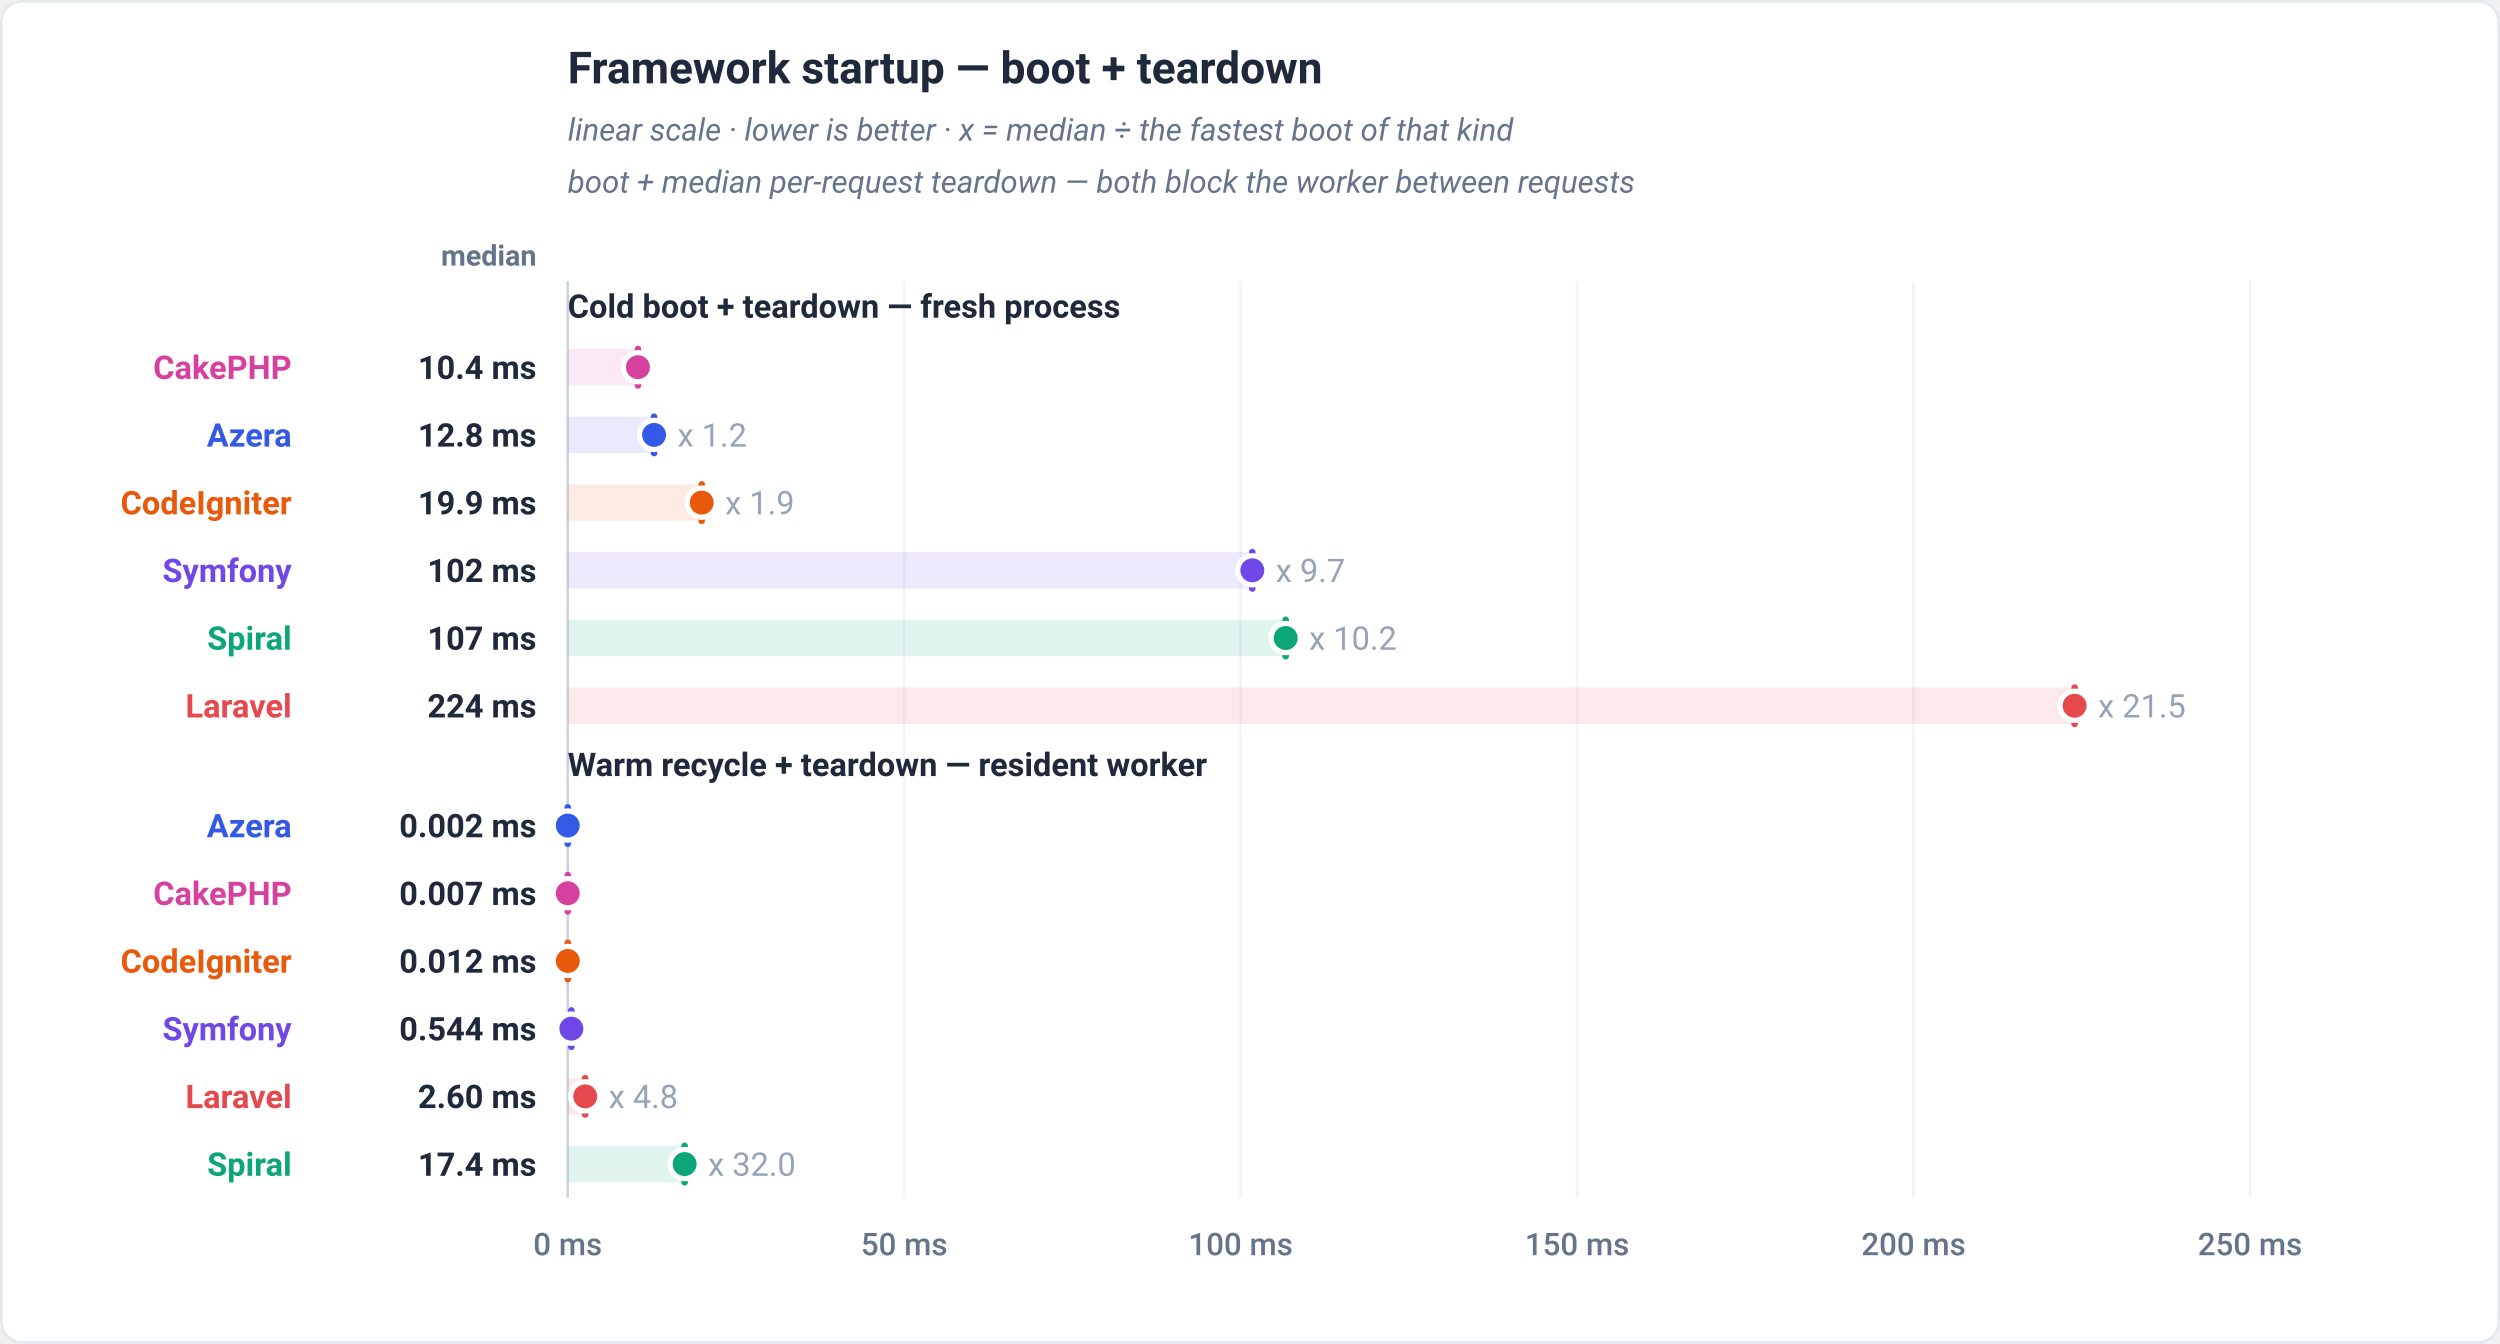
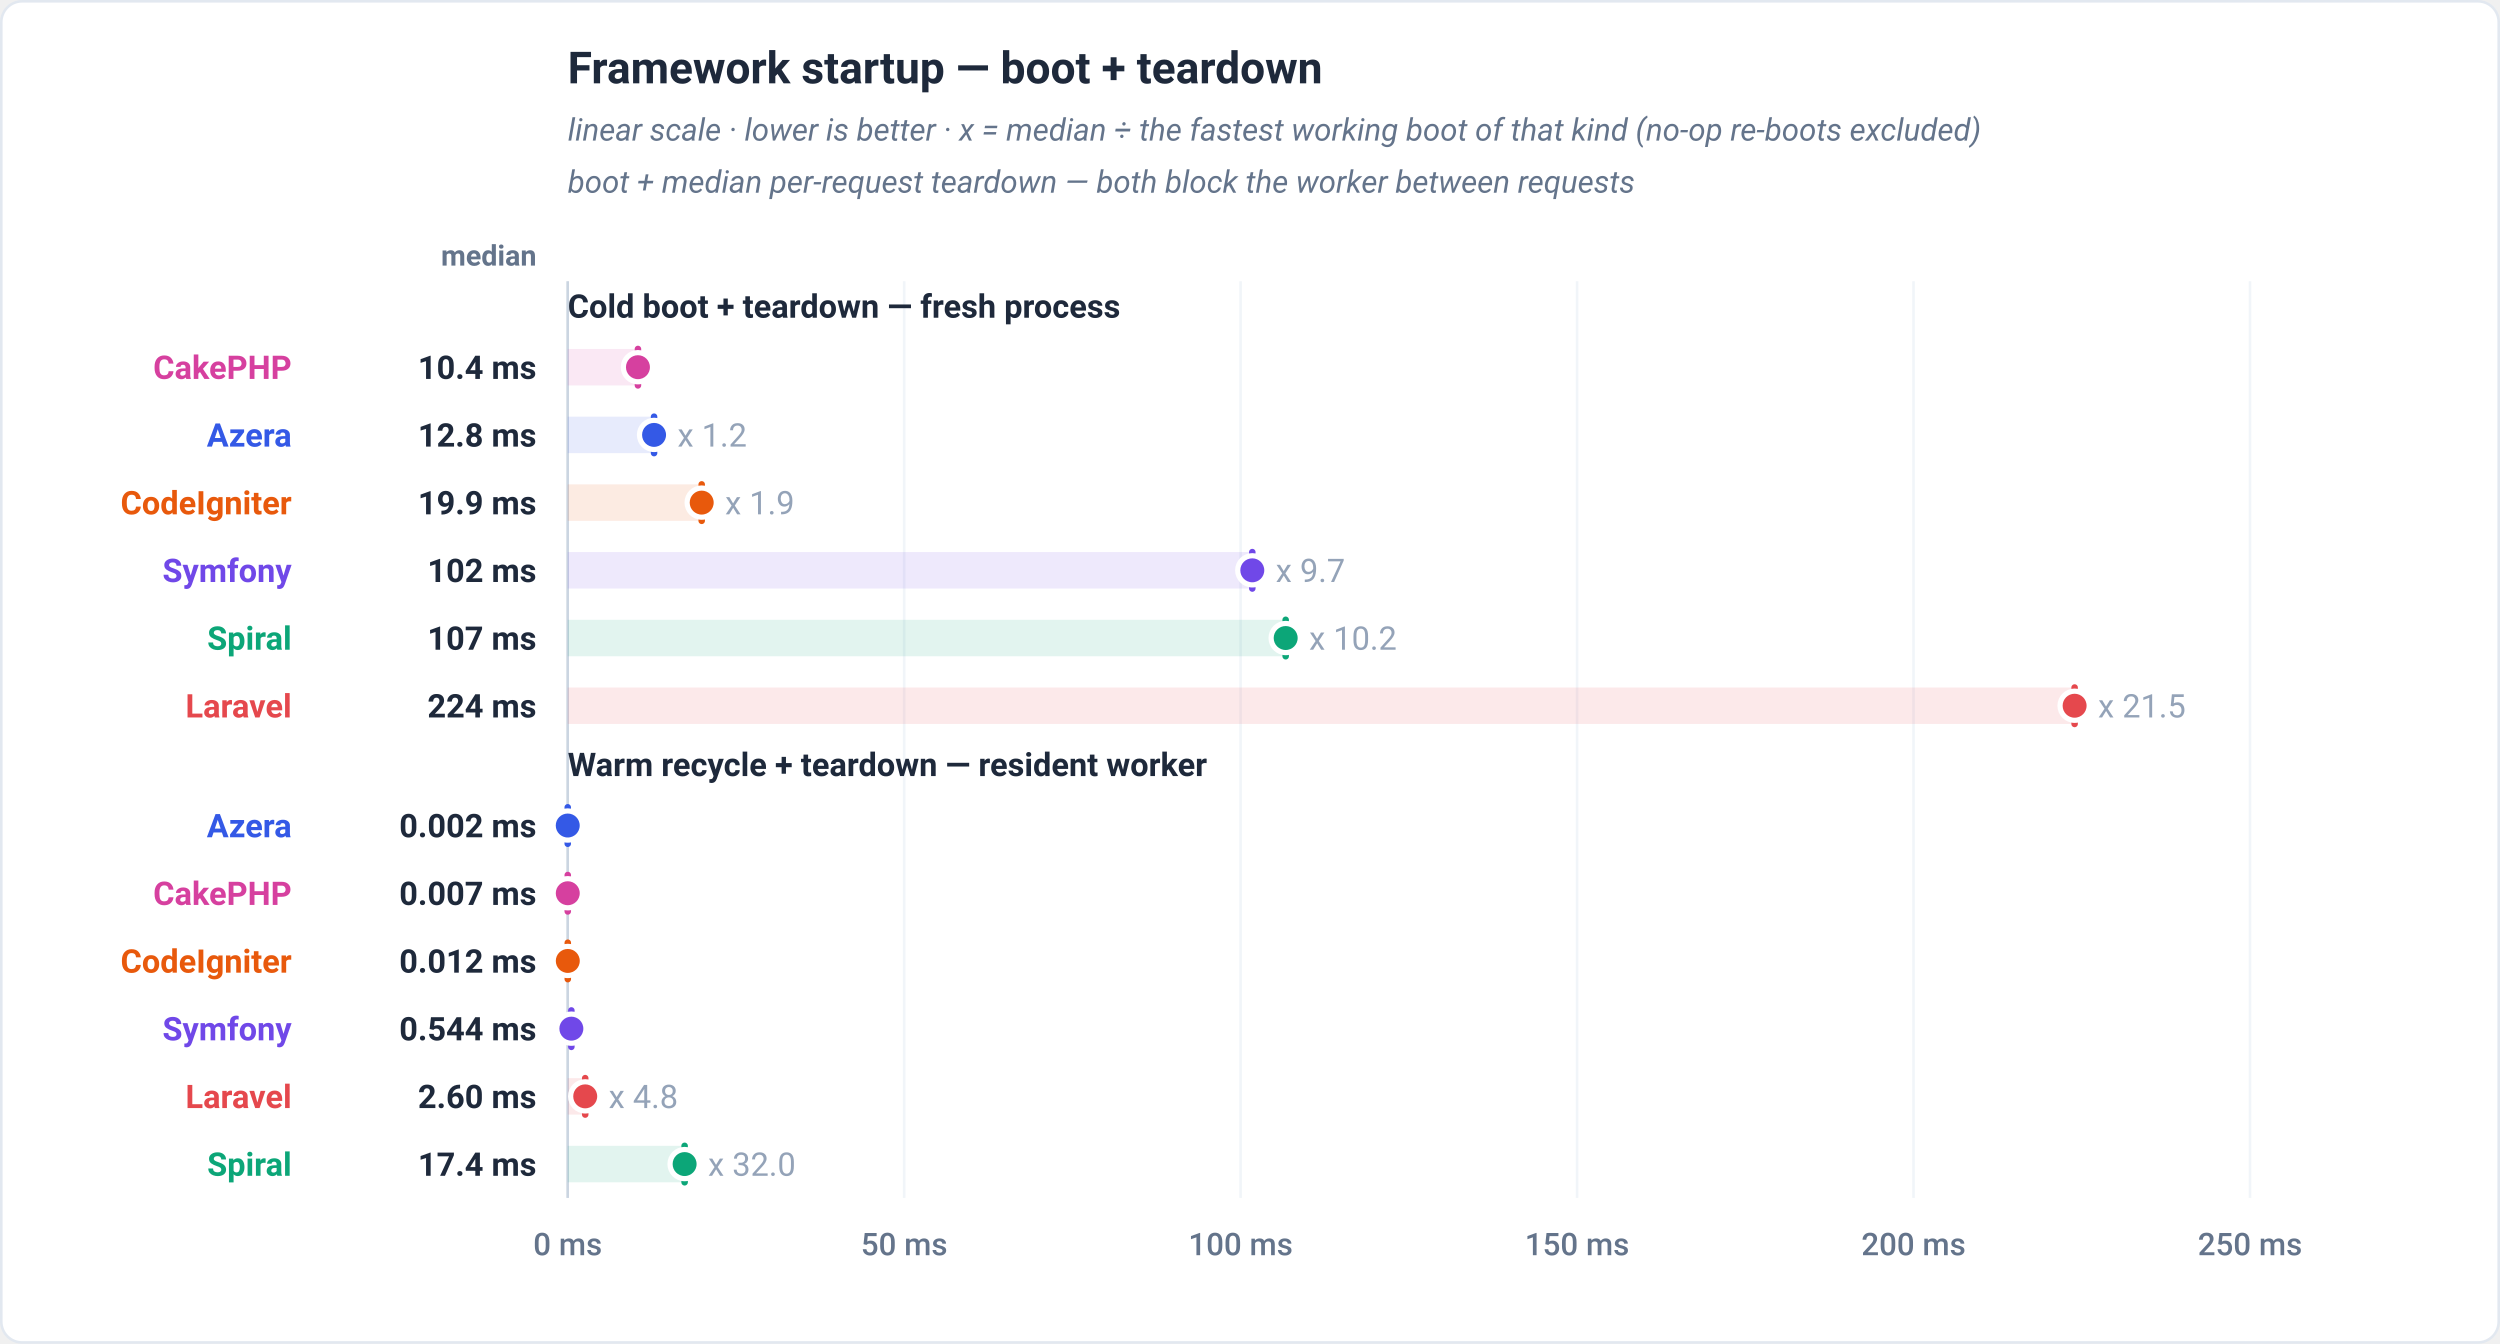
<svg xmlns="http://www.w3.org/2000/svg" viewBox="0 0 960 516" width="960" height="516" role="img" font-family="-apple-system,BlinkMacSystemFont,'Segoe UI',Roboto,Helvetica,Arial,sans-serif">
  <rect x="0.5" y="0.5" width="959" height="515" rx="8" fill="#ffffff" stroke="#e2e8f0" />
  <text x="218" y="32" font-family="-apple-system,BlinkMacSystemFont,'Segoe UI',Roboto,Helvetica,Arial,sans-serif" font-size="17" font-weight="700" fill="#1e293b" text-anchor="start">Framework startup — boot + teardown</text>
-   <text x="218" y="54" font-family="-apple-system,BlinkMacSystemFont,'Segoe UI',Roboto,Helvetica,Arial,sans-serif" font-size="12" font-weight="400" fill="#64748b" text-anchor="start" font-style="italic">linear scale · lower is better · x = median ÷ the fastest boot of that kind</text>
+   <text x="218" y="54" font-family="-apple-system,BlinkMacSystemFont,'Segoe UI',Roboto,Helvetica,Arial,sans-serif" font-size="12" font-weight="400" fill="#64748b" text-anchor="start" font-style="italic">linear scale · lower is better · x = median ÷ the fastest working boot of that kind (no-op re-boots excluded)</text>
  <text x="218" y="74" font-family="-apple-system,BlinkMacSystemFont,'Segoe UI',Roboto,Helvetica,Arial,sans-serif" font-size="12" font-weight="400" fill="#64748b" text-anchor="start" font-style="italic">boot + median per-request teardown — both block the worker between requests</text>
  <text x="206" y="102" font-family="-apple-system,BlinkMacSystemFont,'Segoe UI',Roboto,Helvetica,Arial,sans-serif" font-size="11" font-weight="600" fill="#64748b" text-anchor="end">median</text>
  <line x1="218" y1="108" x2="218" y2="460" stroke="#f1f5f9" stroke-width="1" />
  <text x="218" y="482" font-family="-apple-system,BlinkMacSystemFont,'Segoe UI',Roboto,Helvetica,Arial,sans-serif" font-size="12" font-weight="500" fill="#64748b" text-anchor="middle">0 ms</text>
  <line x1="347.2" y1="108" x2="347.2" y2="460" stroke="#f1f5f9" stroke-width="1" />
  <text x="347.2" y="482" font-family="-apple-system,BlinkMacSystemFont,'Segoe UI',Roboto,Helvetica,Arial,sans-serif" font-size="12" font-weight="500" fill="#64748b" text-anchor="middle">50 ms</text>
  <line x1="476.4" y1="108" x2="476.4" y2="460" stroke="#f1f5f9" stroke-width="1" />
  <text x="476.4" y="482" font-family="-apple-system,BlinkMacSystemFont,'Segoe UI',Roboto,Helvetica,Arial,sans-serif" font-size="12" font-weight="500" fill="#64748b" text-anchor="middle">100 ms</text>
  <line x1="605.6" y1="108" x2="605.6" y2="460" stroke="#f1f5f9" stroke-width="1" />
  <text x="605.6" y="482" font-family="-apple-system,BlinkMacSystemFont,'Segoe UI',Roboto,Helvetica,Arial,sans-serif" font-size="12" font-weight="500" fill="#64748b" text-anchor="middle">150 ms</text>
  <line x1="734.8" y1="108" x2="734.8" y2="460" stroke="#f1f5f9" stroke-width="1" />
  <text x="734.8" y="482" font-family="-apple-system,BlinkMacSystemFont,'Segoe UI',Roboto,Helvetica,Arial,sans-serif" font-size="12" font-weight="500" fill="#64748b" text-anchor="middle">200 ms</text>
  <line x1="864" y1="108" x2="864" y2="460" stroke="#f1f5f9" stroke-width="1" />
  <text x="864" y="482" font-family="-apple-system,BlinkMacSystemFont,'Segoe UI',Roboto,Helvetica,Arial,sans-serif" font-size="12" font-weight="500" fill="#64748b" text-anchor="middle">250 ms</text>
  <line x1="218" y1="108" x2="218" y2="460" stroke="#cbd5e1" stroke-width="1" />
  <text x="218" y="122" font-family="-apple-system,BlinkMacSystemFont,'Segoe UI',Roboto,Helvetica,Arial,sans-serif" font-size="12.5" font-weight="700" fill="#1e293b" text-anchor="start">Cold boot + teardown — fresh process</text>
  <rect x="218" y="134" width="26.97" height="14" fill="#d6409f" fill-opacity="0.12" />
  <line x1="244.97" y1="141" x2="244.97" y2="141" stroke="#d6409f" stroke-width="2.5" stroke-linecap="round" opacity="0.5" />
  <line x1="244.97" y1="134" x2="244.97" y2="148" stroke="#d6409f" stroke-width="2.5" stroke-linecap="round" />
  <circle cx="244.97" cy="141" r="5.6" fill="#d6409f" stroke="#ffffff" stroke-width="2" />
  <text x="112" y="145.5" font-family="-apple-system,BlinkMacSystemFont,'Segoe UI',Roboto,Helvetica,Arial,sans-serif" font-size="12.5" font-weight="700" fill="#d6409f" text-anchor="end">CakePHP</text>
  <text x="206" y="145.5" font-family="-apple-system,BlinkMacSystemFont,'Segoe UI',Roboto,Helvetica,Arial,sans-serif" font-size="12.5" font-weight="700" fill="#1e293b" text-anchor="end">10.4 ms</text>
  <rect x="218" y="160" width="33.16" height="14" fill="#3459e6" fill-opacity="0.12" />
  <line x1="251.16" y1="167" x2="251.16" y2="167" stroke="#3459e6" stroke-width="2.5" stroke-linecap="round" opacity="0.5" />
  <line x1="251.16" y1="160" x2="251.16" y2="174" stroke="#3459e6" stroke-width="2.5" stroke-linecap="round" />
  <circle cx="251.16" cy="167" r="5.6" fill="#3459e6" stroke="#ffffff" stroke-width="2" />
  <text x="260.16" y="171.5" font-family="-apple-system,BlinkMacSystemFont,'Segoe UI',Roboto,Helvetica,Arial,sans-serif" font-size="12.5" font-weight="400" fill="#94a3b8" text-anchor="start" stroke="#ffffff" stroke-width="3" paint-order="stroke" stroke-linejoin="round">x 1.2</text>
  <text x="112" y="171.5" font-family="-apple-system,BlinkMacSystemFont,'Segoe UI',Roboto,Helvetica,Arial,sans-serif" font-size="12.5" font-weight="700" fill="#3459e6" text-anchor="end">Azera</text>
  <text x="206" y="171.5" font-family="-apple-system,BlinkMacSystemFont,'Segoe UI',Roboto,Helvetica,Arial,sans-serif" font-size="12.5" font-weight="700" fill="#1e293b" text-anchor="end">12.8 ms</text>
  <rect x="218" y="186" width="51.45" height="14" fill="#e8590c" fill-opacity="0.12" />
  <line x1="269.45" y1="193" x2="269.45" y2="193" stroke="#e8590c" stroke-width="2.5" stroke-linecap="round" opacity="0.5" />
  <line x1="269.45" y1="186" x2="269.45" y2="200" stroke="#e8590c" stroke-width="2.5" stroke-linecap="round" />
  <circle cx="269.45" cy="193" r="5.6" fill="#e8590c" stroke="#ffffff" stroke-width="2" />
  <text x="278.45" y="197.5" font-family="-apple-system,BlinkMacSystemFont,'Segoe UI',Roboto,Helvetica,Arial,sans-serif" font-size="12.5" font-weight="400" fill="#94a3b8" text-anchor="start" stroke="#ffffff" stroke-width="3" paint-order="stroke" stroke-linejoin="round">x 1.9</text>
  <text x="112" y="197.5" font-family="-apple-system,BlinkMacSystemFont,'Segoe UI',Roboto,Helvetica,Arial,sans-serif" font-size="12.5" font-weight="700" fill="#e8590c" text-anchor="end">CodeIgniter</text>
  <text x="206" y="197.5" font-family="-apple-system,BlinkMacSystemFont,'Segoe UI',Roboto,Helvetica,Arial,sans-serif" font-size="12.5" font-weight="700" fill="#1e293b" text-anchor="end">19.9 ms</text>
  <rect x="218" y="212" width="262.88" height="14" fill="#7048e8" fill-opacity="0.12" />
  <line x1="480.88" y1="219" x2="480.88" y2="219" stroke="#7048e8" stroke-width="2.5" stroke-linecap="round" opacity="0.5" />
  <line x1="480.88" y1="212" x2="480.88" y2="226" stroke="#7048e8" stroke-width="2.5" stroke-linecap="round" />
  <circle cx="480.88" cy="219" r="5.6" fill="#7048e8" stroke="#ffffff" stroke-width="2" />
  <text x="489.88" y="223.5" font-family="-apple-system,BlinkMacSystemFont,'Segoe UI',Roboto,Helvetica,Arial,sans-serif" font-size="12.5" font-weight="400" fill="#94a3b8" text-anchor="start" stroke="#ffffff" stroke-width="3" paint-order="stroke" stroke-linejoin="round">x 9.7</text>
  <text x="112" y="223.5" font-family="-apple-system,BlinkMacSystemFont,'Segoe UI',Roboto,Helvetica,Arial,sans-serif" font-size="12.5" font-weight="700" fill="#7048e8" text-anchor="end">Symfony</text>
  <text x="206" y="223.5" font-family="-apple-system,BlinkMacSystemFont,'Segoe UI',Roboto,Helvetica,Arial,sans-serif" font-size="12.5" font-weight="700" fill="#1e293b" text-anchor="end">102 ms</text>
  <rect x="218" y="238" width="275.7" height="14" fill="#0ca678" fill-opacity="0.12" />
  <line x1="493.7" y1="245" x2="493.7" y2="245" stroke="#0ca678" stroke-width="2.5" stroke-linecap="round" opacity="0.5" />
  <line x1="493.7" y1="238" x2="493.7" y2="252" stroke="#0ca678" stroke-width="2.5" stroke-linecap="round" />
  <circle cx="493.7" cy="245" r="5.6" fill="#0ca678" stroke="#ffffff" stroke-width="2" />
  <text x="502.7" y="249.5" font-family="-apple-system,BlinkMacSystemFont,'Segoe UI',Roboto,Helvetica,Arial,sans-serif" font-size="12.5" font-weight="400" fill="#94a3b8" text-anchor="start" stroke="#ffffff" stroke-width="3" paint-order="stroke" stroke-linejoin="round">x 10.2</text>
  <text x="112" y="249.5" font-family="-apple-system,BlinkMacSystemFont,'Segoe UI',Roboto,Helvetica,Arial,sans-serif" font-size="12.5" font-weight="700" fill="#0ca678" text-anchor="end">Spiral</text>
  <text x="206" y="249.5" font-family="-apple-system,BlinkMacSystemFont,'Segoe UI',Roboto,Helvetica,Arial,sans-serif" font-size="12.5" font-weight="700" fill="#1e293b" text-anchor="end">107 ms</text>
  <rect x="218" y="264" width="578.65" height="14" fill="#e5484d" fill-opacity="0.12" />
  <line x1="796.65" y1="271" x2="796.65" y2="271" stroke="#e5484d" stroke-width="2.5" stroke-linecap="round" opacity="0.5" />
  <line x1="796.65" y1="264" x2="796.65" y2="278" stroke="#e5484d" stroke-width="2.5" stroke-linecap="round" />
  <circle cx="796.65" cy="271" r="5.6" fill="#e5484d" stroke="#ffffff" stroke-width="2" />
  <text x="805.65" y="275.5" font-family="-apple-system,BlinkMacSystemFont,'Segoe UI',Roboto,Helvetica,Arial,sans-serif" font-size="12.5" font-weight="400" fill="#94a3b8" text-anchor="start" stroke="#ffffff" stroke-width="3" paint-order="stroke" stroke-linejoin="round">x 21.5</text>
  <text x="112" y="275.5" font-family="-apple-system,BlinkMacSystemFont,'Segoe UI',Roboto,Helvetica,Arial,sans-serif" font-size="12.5" font-weight="700" fill="#e5484d" text-anchor="end">Laravel</text>
  <text x="206" y="275.5" font-family="-apple-system,BlinkMacSystemFont,'Segoe UI',Roboto,Helvetica,Arial,sans-serif" font-size="12.5" font-weight="700" fill="#1e293b" text-anchor="end">224 ms</text>
  <text x="218" y="298" font-family="-apple-system,BlinkMacSystemFont,'Segoe UI',Roboto,Helvetica,Arial,sans-serif" font-size="12.5" font-weight="700" fill="#1e293b" text-anchor="start">Warm recycle + teardown — resident worker</text>
  <rect x="218" y="310" width="0.01" height="14" fill="#3459e6" fill-opacity="0.12" />
  <line x1="218.01" y1="317" x2="218.01" y2="317" stroke="#3459e6" stroke-width="2.5" stroke-linecap="round" opacity="0.5" />
  <line x1="218.01" y1="310" x2="218.01" y2="324" stroke="#3459e6" stroke-width="2.5" stroke-linecap="round" />
  <circle cx="218.01" cy="317" r="5.6" fill="#3459e6" stroke="#ffffff" stroke-width="2" />
  <text x="112" y="321.5" font-family="-apple-system,BlinkMacSystemFont,'Segoe UI',Roboto,Helvetica,Arial,sans-serif" font-size="12.5" font-weight="700" fill="#3459e6" text-anchor="end">Azera</text>
  <text x="206" y="321.5" font-family="-apple-system,BlinkMacSystemFont,'Segoe UI',Roboto,Helvetica,Arial,sans-serif" font-size="12.5" font-weight="700" fill="#1e293b" text-anchor="end">0.002 ms</text>
  <rect x="218" y="336" width="0.02" height="14" fill="#d6409f" fill-opacity="0.12" />
  <line x1="218.02" y1="343" x2="218.02" y2="343" stroke="#d6409f" stroke-width="2.5" stroke-linecap="round" opacity="0.5" />
  <line x1="218.02" y1="336" x2="218.02" y2="350" stroke="#d6409f" stroke-width="2.5" stroke-linecap="round" />
  <circle cx="218.02" cy="343" r="5.6" fill="#d6409f" stroke="#ffffff" stroke-width="2" />
  <text x="112" y="347.5" font-family="-apple-system,BlinkMacSystemFont,'Segoe UI',Roboto,Helvetica,Arial,sans-serif" font-size="12.5" font-weight="700" fill="#d6409f" text-anchor="end">CakePHP</text>
  <text x="206" y="347.5" font-family="-apple-system,BlinkMacSystemFont,'Segoe UI',Roboto,Helvetica,Arial,sans-serif" font-size="12.5" font-weight="700" fill="#1e293b" text-anchor="end">0.007 ms</text>
  <rect x="218" y="362" width="0.03" height="14" fill="#e8590c" fill-opacity="0.12" />
  <line x1="218.03" y1="369" x2="218.03" y2="369" stroke="#e8590c" stroke-width="2.5" stroke-linecap="round" opacity="0.5" />
  <line x1="218.03" y1="362" x2="218.03" y2="376" stroke="#e8590c" stroke-width="2.5" stroke-linecap="round" />
  <circle cx="218.03" cy="369" r="5.6" fill="#e8590c" stroke="#ffffff" stroke-width="2" />
  <text x="112" y="373.5" font-family="-apple-system,BlinkMacSystemFont,'Segoe UI',Roboto,Helvetica,Arial,sans-serif" font-size="12.5" font-weight="700" fill="#e8590c" text-anchor="end">CodeIgniter</text>
  <text x="206" y="373.5" font-family="-apple-system,BlinkMacSystemFont,'Segoe UI',Roboto,Helvetica,Arial,sans-serif" font-size="12.5" font-weight="700" fill="#1e293b" text-anchor="end">0.012 ms</text>
  <rect x="218" y="388" width="1.4" height="14" fill="#7048e8" fill-opacity="0.12" />
  <line x1="219.4" y1="395" x2="219.4" y2="395" stroke="#7048e8" stroke-width="2.5" stroke-linecap="round" opacity="0.5" />
  <line x1="219.4" y1="388" x2="219.4" y2="402" stroke="#7048e8" stroke-width="2.5" stroke-linecap="round" />
  <circle cx="219.4" cy="395" r="5.6" fill="#7048e8" stroke="#ffffff" stroke-width="2" />
  <text x="112" y="399.5" font-family="-apple-system,BlinkMacSystemFont,'Segoe UI',Roboto,Helvetica,Arial,sans-serif" font-size="12.5" font-weight="700" fill="#7048e8" text-anchor="end">Symfony</text>
  <text x="206" y="399.5" font-family="-apple-system,BlinkMacSystemFont,'Segoe UI',Roboto,Helvetica,Arial,sans-serif" font-size="12.5" font-weight="700" fill="#1e293b" text-anchor="end">0.544 ms</text>
  <rect x="218" y="414" width="6.72" height="14" fill="#e5484d" fill-opacity="0.12" />
  <line x1="224.72" y1="421" x2="224.72" y2="421" stroke="#e5484d" stroke-width="2.5" stroke-linecap="round" opacity="0.5" />
  <line x1="224.72" y1="414" x2="224.72" y2="428" stroke="#e5484d" stroke-width="2.5" stroke-linecap="round" />
  <circle cx="224.72" cy="421" r="5.6" fill="#e5484d" stroke="#ffffff" stroke-width="2" />
  <text x="233.72" y="425.5" font-family="-apple-system,BlinkMacSystemFont,'Segoe UI',Roboto,Helvetica,Arial,sans-serif" font-size="12.5" font-weight="400" fill="#94a3b8" text-anchor="start" stroke="#ffffff" stroke-width="3" paint-order="stroke" stroke-linejoin="round">x 4.8</text>
  <text x="112" y="425.5" font-family="-apple-system,BlinkMacSystemFont,'Segoe UI',Roboto,Helvetica,Arial,sans-serif" font-size="12.5" font-weight="700" fill="#e5484d" text-anchor="end">Laravel</text>
  <text x="206" y="425.5" font-family="-apple-system,BlinkMacSystemFont,'Segoe UI',Roboto,Helvetica,Arial,sans-serif" font-size="12.5" font-weight="700" fill="#1e293b" text-anchor="end">2.60 ms</text>
  <rect x="218" y="440" width="44.89" height="14" fill="#0ca678" fill-opacity="0.12" />
  <line x1="262.89" y1="447" x2="262.89" y2="447" stroke="#0ca678" stroke-width="2.5" stroke-linecap="round" opacity="0.5" />
  <line x1="262.89" y1="440" x2="262.89" y2="454" stroke="#0ca678" stroke-width="2.5" stroke-linecap="round" />
  <circle cx="262.89" cy="447" r="5.6" fill="#0ca678" stroke="#ffffff" stroke-width="2" />
  <text x="271.89" y="451.5" font-family="-apple-system,BlinkMacSystemFont,'Segoe UI',Roboto,Helvetica,Arial,sans-serif" font-size="12.5" font-weight="400" fill="#94a3b8" text-anchor="start" stroke="#ffffff" stroke-width="3" paint-order="stroke" stroke-linejoin="round">x 32.0</text>
  <text x="112" y="451.5" font-family="-apple-system,BlinkMacSystemFont,'Segoe UI',Roboto,Helvetica,Arial,sans-serif" font-size="12.5" font-weight="700" fill="#0ca678" text-anchor="end">Spiral</text>
  <text x="206" y="451.5" font-family="-apple-system,BlinkMacSystemFont,'Segoe UI',Roboto,Helvetica,Arial,sans-serif" font-size="12.5" font-weight="700" fill="#1e293b" text-anchor="end">17.4 ms</text>
</svg>
